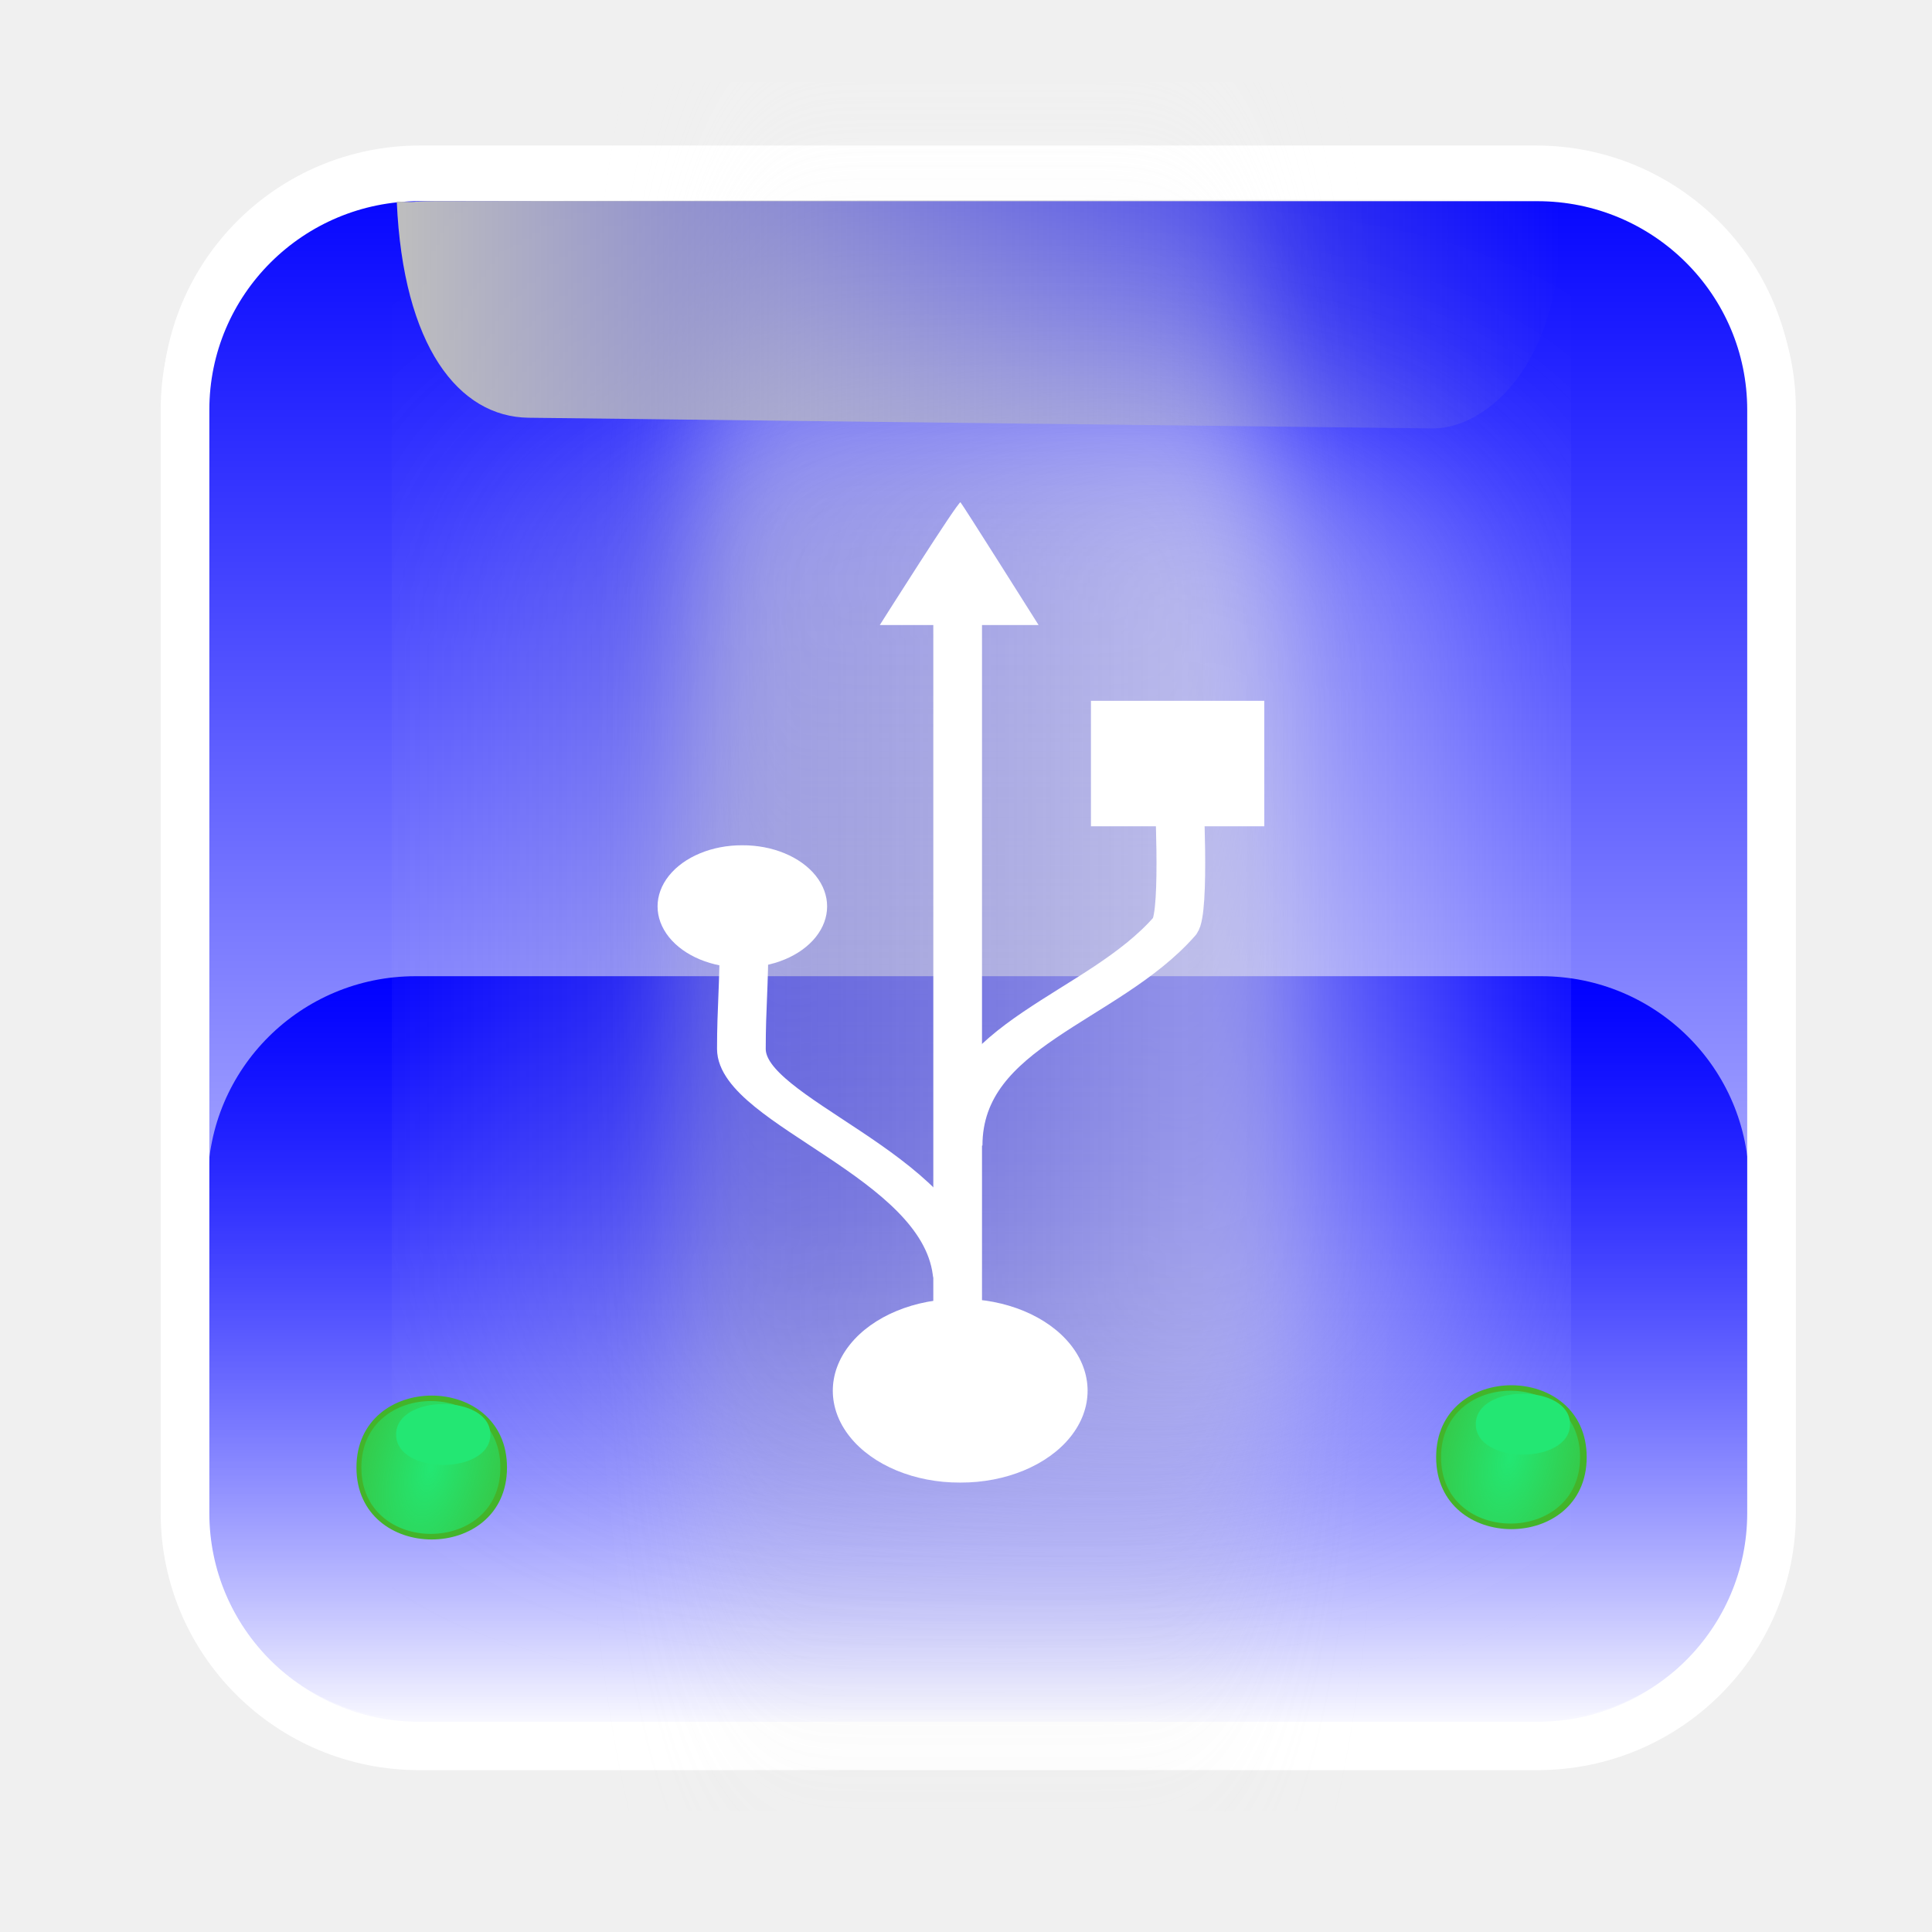
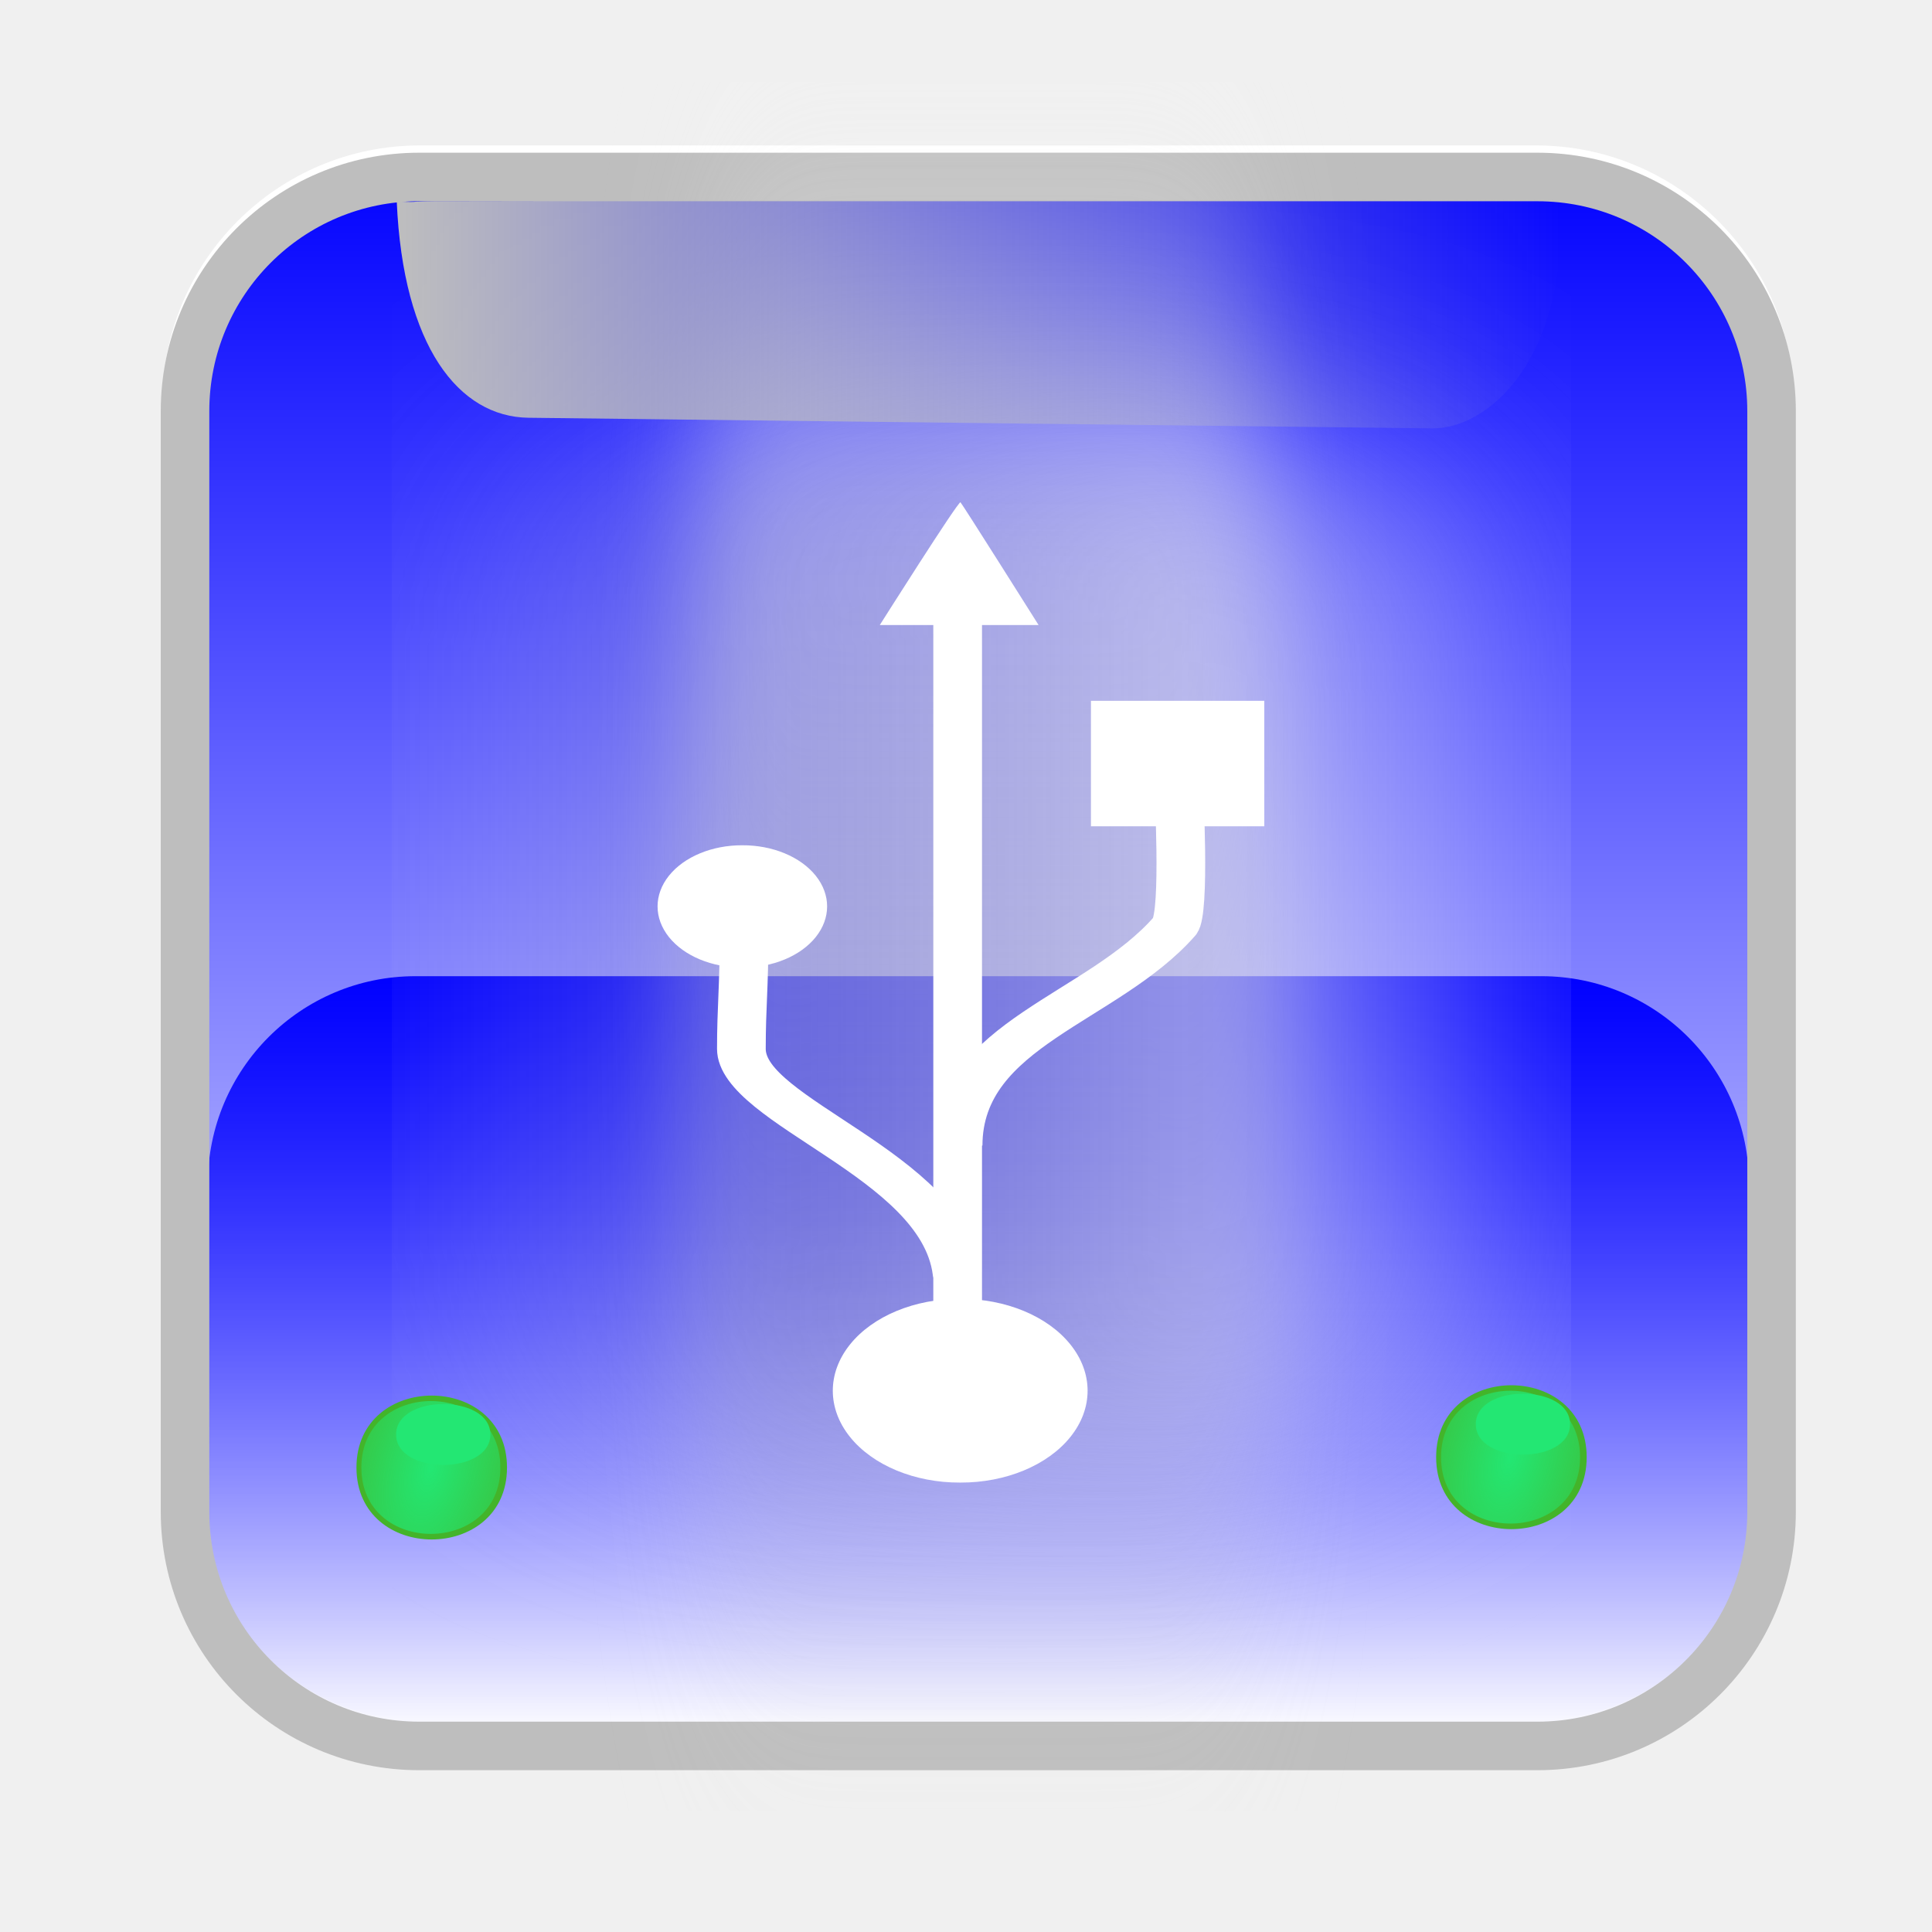
<svg xmlns="http://www.w3.org/2000/svg" xmlns:xlink="http://www.w3.org/1999/xlink" version="1.0" width="48" height="48" id="svg2">
  <defs id="defs4">
    <linearGradient id="linearGradient4210">
      <stop id="stop4212" style="stop-color:#bebebe;stop-opacity:1" offset="0" />
      <stop id="stop4214" style="stop-color:#bebebe;stop-opacity:0" offset="1" />
    </linearGradient>
    <linearGradient id="linearGradient4850">
      <stop id="stop4852" style="stop-color:#23e773;stop-opacity:1" offset="0" />
      <stop id="stop4854" style="stop-color:#23e773;stop-opacity:0" offset="1" />
    </linearGradient>
    <linearGradient id="linearGradient4850-9-0-0">
      <stop id="stop4852-1-4-0" style="stop-color:#23e773;stop-opacity:1" offset="0" />
      <stop id="stop4854-7-8-3" style="stop-color:#23e773;stop-opacity:0" offset="1" />
    </linearGradient>
    <linearGradient id="linearGradient4850-9-0">
      <stop id="stop4852-1-4" style="stop-color:#23e773;stop-opacity:1" offset="0" />
      <stop id="stop4854-7-8" style="stop-color:#23e773;stop-opacity:0" offset="1" />
    </linearGradient>
    <linearGradient x1="69.432" y1="50.401" x2="70.987" y2="51.693" id="linearGradient6058-0-0-1-5" gradientUnits="userSpaceOnUse">
      <stop id="stop6060-2-4-1-2" style="stop-color:#ffffff;stop-opacity:1" offset="0" />
      <stop id="stop6062-5-6-6-3" style="stop-color:#979797;stop-opacity:0.25" offset="1" />
    </linearGradient>
    <filter x="-0.203" y="-0.391" width="1.407" height="1.782" color-interpolation-filters="sRGB" id="filter4653-2">
-       <feGaussianBlur stdDeviation="3.758" id="feGaussianBlur4655-9" />
+       <feGaussianBlur id="feGaussianBlur4655-9" stdDeviation="3.758" />
    </filter>
    <linearGradient x1="69.432" y1="50.401" x2="70.987" y2="51.693" id="linearGradient6058-0-0-1" gradientUnits="userSpaceOnUse">
      <stop id="stop6060-2-4-1" style="stop-color:#ffffff;stop-opacity:1" offset="0" />
      <stop id="stop6062-5-6-6" style="stop-color:#979797;stop-opacity:0.25" offset="1" />
    </linearGradient>
    <filter x="-0.203" y="-0.391" width="1.407" height="1.782" color-interpolation-filters="sRGB" id="filter4653">
-       <feGaussianBlur stdDeviation="3.758" id="feGaussianBlur4655" />
+       <feGaussianBlur id="feGaussianBlur4655" stdDeviation="3.758" />
    </filter>
    <linearGradient id="linearGradient4564">
      <stop id="stop4566" style="stop-color:#0000ff;stop-opacity:1" offset="0" />
      <stop id="stop4568" style="stop-color:#0000ff;stop-opacity:0" offset="1" />
    </linearGradient>
    <linearGradient x1="21.567" y1="-23.81" x2="45.142" y2="-23.81" id="linearGradient4128" xlink:href="#linearGradient4564" gradientUnits="userSpaceOnUse" gradientTransform="matrix(0.8779936,0,0,1,74.44768,79.9681)" />
    <linearGradient x1="92.209" y1="-64.718" x2="137.254" y2="-64.718" id="linearGradient4130" xlink:href="#linearGradient4564" gradientUnits="userSpaceOnUse" gradientTransform="translate(-21.75907,120.777)" />
    <linearGradient x1="92.209" y1="-64.718" x2="137.254" y2="-64.718" id="linearGradient4132" xlink:href="#linearGradient6058-0-0-1" gradientUnits="userSpaceOnUse" gradientTransform="matrix(0.5278196,0,0,1.008294,63.52225,0.5368006)" />
    <linearGradient x1="92.209" y1="-64.718" x2="137.254" y2="-64.718" id="linearGradient4134" xlink:href="#linearGradient6058-0-0-1-5" gradientUnits="userSpaceOnUse" gradientTransform="matrix(0.5278196,0,0,1.008294,63.52225,0.5368006)" />
    <radialGradient cx="85.068" cy="133.19" r="5.059" fx="85.068" fy="133.19" id="radialGradient4136" xlink:href="#linearGradient4850-9-0" gradientUnits="userSpaceOnUse" gradientTransform="matrix(-0.7078188,0.8323083,-0.2503045,-1.046398,155.867,153.0068)" />
    <radialGradient cx="85.068" cy="133.19" r="5.059" fx="85.068" fy="133.19" id="radialGradient4138" xlink:href="#linearGradient4850-9-0-0" gradientUnits="userSpaceOnUse" gradientTransform="matrix(-0.7078188,0.8323083,-0.2503045,-1.046398,155.867,153.0068)" />
    <linearGradient x1="92.209" y1="-64.718" x2="137.254" y2="-64.718" id="linearGradient4204" xlink:href="#linearGradient4564" gradientUnits="userSpaceOnUse" gradientTransform="translate(-90.21659,40.91571)" />
    <linearGradient x1="21.567" y1="-23.81" x2="45.142" y2="-23.81" id="linearGradient4207" xlink:href="#linearGradient4564" gradientUnits="userSpaceOnUse" gradientTransform="matrix(0.8779936,0,0,1,5.990157,0.005112)" />
    <linearGradient x1="7.691" y1="6.479" x2="39.951" y2="6.479" id="linearGradient4216" xlink:href="#linearGradient4210" gradientUnits="userSpaceOnUse" />
    <linearGradient x1="92.209" y1="-64.718" x2="137.254" y2="-64.718" id="linearGradient4204-0" xlink:href="#linearGradient4564-8" gradientUnits="userSpaceOnUse" gradientTransform="translate(-90.21659,40.91571)" />
    <linearGradient id="linearGradient4564-8">
      <stop id="stop4566-9" style="stop-color:#0000ff;stop-opacity:1" offset="0" />
      <stop id="stop4568-9" style="stop-color:#0000ff;stop-opacity:0" offset="1" />
    </linearGradient>
    <linearGradient x1="21.567" y1="-23.81" x2="45.142" y2="-23.81" id="linearGradient3918-6" xlink:href="#linearGradient4564-2" gradientUnits="userSpaceOnUse" gradientTransform="matrix(0.8779936,0,0,1,5.990157,0.005112)" />
    <linearGradient id="linearGradient4564-2">
      <stop id="stop4566-5" style="stop-color:#0000ff;stop-opacity:1" offset="0" />
      <stop id="stop4568-6" style="stop-color:#0000ff;stop-opacity:0" offset="1" />
    </linearGradient>
    <linearGradient x1="92.209" y1="-64.718" x2="137.254" y2="-64.718" id="linearGradient3920-1" xlink:href="#linearGradient4564-2" gradientUnits="userSpaceOnUse" gradientTransform="translate(-90.21659,40.91571)" />
    <linearGradient id="linearGradient3947">
      <stop id="stop3949" style="stop-color:#0000ff;stop-opacity:1" offset="0" />
      <stop id="stop3951" style="stop-color:#0000ff;stop-opacity:0" offset="1" />
    </linearGradient>
    <linearGradient x1="92.209" y1="-64.718" x2="137.254" y2="-64.718" id="linearGradient3922-2" xlink:href="#linearGradient6058-0-0-1-54" gradientUnits="userSpaceOnUse" gradientTransform="matrix(0.5278196,0,0,1.008294,63.52225,0.5368006)" />
    <linearGradient x1="69.432" y1="50.401" x2="70.987" y2="51.693" id="linearGradient6058-0-0-1-54" gradientUnits="userSpaceOnUse">
      <stop id="stop6060-2-4-1-9" style="stop-color:#ffffff;stop-opacity:1" offset="0" />
      <stop id="stop6062-5-6-6-8" style="stop-color:#979797;stop-opacity:0.25" offset="1" />
    </linearGradient>
    <filter x="-0.203" y="-0.391" width="1.407" height="1.782" color-interpolation-filters="sRGB" id="filter4653-4">
-       <feGaussianBlur stdDeviation="3.758" id="feGaussianBlur4655-5" />
+       <feGaussianBlur id="feGaussianBlur4655-5" stdDeviation="3.758" />
    </filter>
    <linearGradient x1="92.209" y1="-64.718" x2="137.254" y2="-64.718" id="linearGradient3924-3" xlink:href="#linearGradient6058-0-0-1-5-8" gradientUnits="userSpaceOnUse" gradientTransform="matrix(0.5278196,0,0,1.008294,63.52225,0.5368006)" />
    <linearGradient x1="69.432" y1="50.401" x2="70.987" y2="51.693" id="linearGradient6058-0-0-1-5-8" gradientUnits="userSpaceOnUse">
      <stop id="stop6060-2-4-1-2-9" style="stop-color:#ffffff;stop-opacity:1" offset="0" />
      <stop id="stop6062-5-6-6-3-3" style="stop-color:#979797;stop-opacity:0.25" offset="1" />
    </linearGradient>
    <filter x="-0.203" y="-0.391" width="1.407" height="1.782" color-interpolation-filters="sRGB" id="filter4653-2-9">
-       <feGaussianBlur stdDeviation="3.758" id="feGaussianBlur4655-9-5" />
+       <feGaussianBlur id="feGaussianBlur4655-9-5" stdDeviation="3.758" />
    </filter>
    <radialGradient cx="85.068" cy="133.19" r="5.059" fx="85.068" fy="133.19" id="radialGradient3926-5" xlink:href="#linearGradient4850-9-0-6" gradientUnits="userSpaceOnUse" gradientTransform="matrix(-0.7078188,0.8323083,-0.2503045,-1.046398,155.867,153.0068)" />
    <linearGradient id="linearGradient4850-9-0-6">
      <stop id="stop4852-1-4-9" style="stop-color:#23e773;stop-opacity:1" offset="0" />
      <stop id="stop4854-7-8-38" style="stop-color:#23e773;stop-opacity:0" offset="1" />
    </linearGradient>
    <radialGradient cx="85.068" cy="133.19" r="5.059" fx="85.068" fy="133.19" id="radialGradient3928-9" xlink:href="#linearGradient4850-9-0-0-0" gradientUnits="userSpaceOnUse" gradientTransform="matrix(-0.7078188,0.8323083,-0.2503045,-1.046398,155.867,153.0068)" />
    <linearGradient id="linearGradient4850-9-0-0-0">
      <stop id="stop4852-1-4-0-4" style="stop-color:#23e773;stop-opacity:1" offset="0" />
      <stop id="stop4854-7-8-3-9" style="stop-color:#23e773;stop-opacity:0" offset="1" />
    </linearGradient>
    <linearGradient x1="7.691" y1="6.479" x2="39.951" y2="6.479" id="linearGradient3930-8" xlink:href="#linearGradient4210-5" gradientUnits="userSpaceOnUse" />
    <linearGradient id="linearGradient4210-5">
      <stop id="stop4212-0" style="stop-color:#bebebe;stop-opacity:1" offset="0" />
      <stop id="stop4214-6" style="stop-color:#bebebe;stop-opacity:0" offset="1" />
    </linearGradient>
    <linearGradient x1="7.691" y1="6.479" x2="39.951" y2="6.479" id="linearGradient4000" xlink:href="#linearGradient4210-5" gradientUnits="userSpaceOnUse" />
+     <linearGradient x1="7.691" y1="6.479" x2="39.951" y2="6.479" id="linearGradient3077" xlink:href="#linearGradient4210-5" gradientUnits="userSpaceOnUse" gradientTransform="matrix(0.8967157,0,0,0.8920556,2.960973,2.018148)" />
+     <linearGradient x1="92.209" y1="-64.718" x2="137.254" y2="-64.718" id="linearGradient3098" xlink:href="#linearGradient4564-2" gradientUnits="userSpaceOnUse" gradientTransform="matrix(0.8920556,0,0,0.8967157,-78.46007,33.72879)" />
+     <linearGradient x1="21.567" y1="-23.81" x2="45.142" y2="-23.81" id="linearGradient3101" xlink:href="#linearGradient4564-2" gradientUnits="userSpaceOnUse" gradientTransform="matrix(0.7832191,0,0,0.8967157,7.361701,-2.956389)" />
  </defs>
-   <g transform="matrix(0.8967157,0,0,0.8920556,2.960973,2.018148)" id="g3894">
-     <rect width="43.549" height="43.86" ry="6.473" x="2.462" y="-45.723" transform="matrix(0,1,-1,0,0,0)" id="rect7214" style="fill:#ffffff;fill-opacity:1;fill-rule:nonzero;stroke:#ffffff;stroke-width:1.344;stroke-linecap:butt;stroke-linejoin:round;stroke-miterlimit:4;stroke-opacity:1;stroke-dasharray:none" />
-     <rect width="20.699" height="42.699" ry="5.756" x="24.926" y="-45.155" transform="matrix(0,1,-1,0,0,0)" id="rect7214-4" style="fill:url(#linearGradient3918-6);fill-opacity:1;fill-rule:nonzero;stroke:none" />
-     <rect width="43.697" height="43.957" ry="6.487" x="2.667" y="-45.781" transform="matrix(0,1,-1,0,0,0)" id="rect7214-1" style="fill:url(#linearGradient3920-1);fill-opacity:1;fill-rule:nonzero;stroke:#ffffff;stroke-width:1.348;stroke-linecap:butt;stroke-linejoin:round;stroke-miterlimit:4;stroke-opacity:1;stroke-dasharray:none" />
-     <rect width="23.064" height="44.322" ry="6.541" x="112.548" y="-86.879" transform="matrix(0,1.484039,-0.359487,0,0.63887,-160.0558)" id="rect7214-1-4" style="opacity:0.59;fill:url(#linearGradient3922-2);fill-opacity:1;fill-rule:nonzero;stroke:#ffffff;stroke-width:0.983;stroke-linecap:butt;stroke-linejoin:round;stroke-miterlimit:4;stroke-opacity:1;stroke-dasharray:none;filter:url(#filter4653-4)" />
-     <rect width="23.064" height="44.322" ry="6.541" x="112.548" y="-86.879" transform="matrix(-1.006184,0,0,-0.6579871,148.7514,-18.50012)" id="rect7214-1-4-9" style="opacity:0.59;fill:url(#linearGradient3924-3);fill-opacity:1;fill-rule:nonzero;stroke:#ffffff;stroke-width:0.983;stroke-linecap:butt;stroke-linejoin:round;stroke-miterlimit:4;stroke-opacity:1;stroke-dasharray:none;filter:url(#filter4653-2-9)" />
-     <g transform="translate(-23.76577,-46.11955)" id="g4697">
-       <path d="m 64.425,84.442 c 0,2.671 -4.171,2.672 -4.171,0 0,-2.673 4.171,-2.671 4.171,0" id="path46" style="fill:#43b42a;fill-opacity:1" />
-       <path d="m 64.242,84.442 c 0,2.464 -3.852,2.465 -3.852,0 0,-2.469 3.852,-2.468 3.852,0" id="path61" style="fill:url(#radialGradient3926-5);fill-opacity:1" />
-       <path d="m 63.964,83.522 c 0,1.131 -2.611,1.131 -2.611,0 0,-1.131 2.611,-1.131 2.611,0" id="path485" style="fill:#23e773;fill-opacity:1" />
-     </g>
-     <g transform="matrix(0,-0.1028672,0.1410182,0,-1.021436,44.02239)" id="layer2-0" style="display:inline">
-       <rect width="33.972" height="34.054" x="226.231" y="198.172" id="rect1933-1" style="fill:#ffffff;fill-opacity:1;fill-rule:nonzero;stroke:none" />
-       <path d="m 92.572,87.796 a 24.205,24.205 0 1 1 -48.409,0 24.205,24.205 0 1 1 48.409,0 z" transform="matrix(1.027502,0,0,1.027502,3.164391,82.27125)" id="path2830-8" style="fill:#ffffff;fill-opacity:1;fill-rule:nonzero;stroke:none" />
-       <path d="m 92.572,87.796 a 24.205,24.205 0 1 1 -48.409,0 24.205,24.205 0 1 1 48.409,0 z" transform="matrix(0.683726,0,0,0.683726,157.7966,69.64945)" id="path4602-9" style="fill:#ffffff;fill-opacity:1;fill-rule:nonzero;stroke:none" />
-       <path d="m 280.715,156.683 c 0,0 33.739,15.474 33.231,15.855 -0.507,0.381 -33.231,15.347 -33.231,15.347 l 0,-31.202 z" id="path4608-8" style="fill:#ffffff;fill-opacity:1;fill-rule:evenodd;stroke:none" />
-       <path d="m 105.261,171.857 c 29.115,-2.742 43.804,-42.366 60.695,-42.366 11.421,0 16.417,0.529 30.95,0.529" id="path2766-7" style="fill:none;stroke:#ffffff;stroke-width:9.567;stroke-linecap:round;stroke-linejoin:round;stroke-miterlimit:4;stroke-opacity:1;stroke-dasharray:none" />
-       <path d="m 139.789,172.07 c 30.08,0 37.164,28.457 59.414,42.563 3.77,2.154 37.773,0.754 39.946,0.754" id="path3653-9" style="fill:none;stroke:#ffffff;stroke-width:9.567;stroke-linecap:butt;stroke-linejoin:round;stroke-miterlimit:4;stroke-opacity:1;stroke-dasharray:none" />
-       <path d="m 74.033,171.982 215.131,0" id="path5436-9" style="fill:none;stroke:#ffffff;stroke-width:9.567;stroke-linecap:butt;stroke-linejoin:miter;stroke-miterlimit:4;stroke-opacity:1;stroke-dasharray:none;display:inline" />
-     </g>
-     <g transform="translate(-53.67999,-45.83191)" id="g4697-1">
-       <path d="m 64.425,84.442 c 0,2.671 -4.171,2.672 -4.171,0 0,-2.673 4.171,-2.671 4.171,0" id="path46-6" style="fill:#43b42a;fill-opacity:1" />
-       <path d="m 64.242,84.442 c 0,2.464 -3.852,2.465 -3.852,0 0,-2.469 3.852,-2.468 3.852,0" id="path61-2" style="fill:url(#radialGradient3928-9);fill-opacity:1" />
-       <path d="m 63.964,83.522 c 0,1.131 -2.611,1.131 -2.611,0 0,-1.131 2.611,-1.131 2.611,0" id="path485-2" style="fill:#23e773;fill-opacity:1" />
-     </g>
-     <path d="m 9.164,3.338 27.058,-0.043 c 1.336,-0.002 2.395,-0.023 3.717,0.018 0.195,4.544 -2.067,6.374 -3.559,6.357 L 11.343,9.372 C 9.408,9.349 7.866,7.386 7.691,3.351 8.507,3.382 7.827,3.333 9.164,3.338 z" id="rect3042" style="fill:url(#linearGradient4000);fill-opacity:1;stroke:none" />
+   <rect width="38.848" height="39.33" ry="5.804" x="4.214" y="-43.962" transform="matrix(0,1,-1,0,0,0)" id="rect7214" style="fill:#ffffff;fill-opacity:1;fill-rule:nonzero;stroke:#ffffff;stroke-width:1.202;stroke-linecap:butt;stroke-linejoin:round;stroke-miterlimit:4;stroke-opacity:1;stroke-dasharray:none" />
+   <rect width="18.465" height="38.289" ry="5.161" x="24.253" y="-43.452" transform="matrix(0,1,-1,0,0,0)" id="rect7214-4" style="fill:url(#linearGradient3101);fill-opacity:1;fill-rule:nonzero;stroke:none" />
+   <rect width="38.98" height="39.417" ry="5.817" x="4.397" y="-44.014" transform="matrix(0,1,-1,0,0,0)" id="rect7214-1" style="fill:url(#linearGradient3098);fill-opacity:1;fill-rule:nonzero;stroke:#bebebe;stroke-width:1.206;stroke-linecap:butt;stroke-linejoin:round;stroke-miterlimit:4;stroke-opacity:1;stroke-dasharray:none" />
+   <rect width="23.064" height="44.322" ry="6.541" x="112.548" y="-86.879" transform="matrix(0,1.323845,-0.3223576,0,3.533857,-140.7605)" id="rect7214-1-4" style="opacity:0.59;fill:url(#linearGradient3922-2);fill-opacity:1;fill-rule:nonzero;stroke:#ffffff;stroke-width:0.983;stroke-linecap:butt;stroke-linejoin:round;stroke-miterlimit:4;stroke-opacity:1;stroke-dasharray:none;filter:url(#filter4653-4)" />
+   <rect width="23.064" height="44.322" ry="6.541" x="112.548" y="-86.879" transform="matrix(-0.9022609,0,0,-0.5869611,136.3487,-14.48498)" id="rect7214-1-4-9" style="opacity:0.59;fill:url(#linearGradient3924-3);fill-opacity:1;fill-rule:nonzero;stroke:#ffffff;stroke-width:0.983;stroke-linecap:butt;stroke-linejoin:round;stroke-miterlimit:4;stroke-opacity:1;stroke-dasharray:none;filter:url(#filter4653-2-9)" />
+   <g transform="matrix(0.8967157,0,0,0.8920556,-18.35016,-39.12305)" id="g4697">
+     <path d="m 64.425,84.442 c 0,2.671 -4.171,2.672 -4.171,0 0,-2.673 4.171,-2.671 4.171,0" id="path46" style="fill:#43b42a;fill-opacity:1" />
+     <path d="m 64.242,84.442 c 0,2.464 -3.852,2.465 -3.852,0 0,-2.469 3.852,-2.468 3.852,0" id="path61" style="fill:url(#radialGradient3926-5);fill-opacity:1" />
+     <path d="m 63.964,83.522 c 0,1.131 -2.611,1.131 -2.611,0 0,-1.131 2.611,-1.131 2.611,0" id="path485" style="fill:#23e773;fill-opacity:1" />
  </g>
+   <g transform="matrix(0,-0.0917633,0.1264532,0,2.045035,41.28856)" id="layer2-0" style="display:inline">
+     <rect width="33.972" height="34.054" x="226.231" y="198.172" id="rect1933-1" style="fill:#ffffff;fill-opacity:1;fill-rule:nonzero;stroke:none" />
+     <path d="m 92.572,87.796 a 24.205,24.205 0 1 1 -48.409,0 24.205,24.205 0 1 1 48.409,0 z" transform="matrix(1.027502,0,0,1.027502,3.164391,82.27125)" id="path2830-8" style="fill:#ffffff;fill-opacity:1;fill-rule:nonzero;stroke:none" />
+     <path d="m 92.572,87.796 a 24.205,24.205 0 1 1 -48.409,0 24.205,24.205 0 1 1 48.409,0 z" transform="matrix(0.683726,0,0,0.683726,157.7966,69.64945)" id="path4602-9" style="fill:#ffffff;fill-opacity:1;fill-rule:nonzero;stroke:none" />
+     <path d="m 280.715,156.683 c 0,0 33.739,15.474 33.231,15.855 -0.507,0.381 -33.231,15.347 -33.231,15.347 l 0,-31.202 z" id="path4608-8" style="fill:#ffffff;fill-opacity:1;fill-rule:evenodd;stroke:none" />
+     <path d="m 105.261,171.857 c 29.115,-2.742 43.804,-42.366 60.695,-42.366 11.421,0 16.417,0.529 30.95,0.529" id="path2766-7" style="fill:none;stroke:#ffffff;stroke-width:9.567;stroke-linecap:round;stroke-linejoin:round;stroke-miterlimit:4;stroke-opacity:1;stroke-dasharray:none" />
+     <path d="m 139.789,172.07 c 30.08,0 37.164,28.457 59.414,42.563 3.77,2.154 37.773,0.754 39.946,0.754" id="path3653-9" style="fill:none;stroke:#ffffff;stroke-width:9.567;stroke-linecap:butt;stroke-linejoin:round;stroke-miterlimit:4;stroke-opacity:1;stroke-dasharray:none" />
+     <path d="m 74.033,171.982 215.131,0" id="path5436-9" style="fill:none;stroke:#ffffff;stroke-width:9.567;stroke-linecap:butt;stroke-linejoin:miter;stroke-miterlimit:4;stroke-opacity:1;stroke-dasharray:none;display:inline" />
+   </g>
+   <g transform="matrix(0.8967157,0,0,0.8920556,-45.17471,-38.86646)" id="g4697-1">
+     <path d="m 64.425,84.442 c 0,2.671 -4.171,2.672 -4.171,0 0,-2.673 4.171,-2.671 4.171,0" id="path46-6" style="fill:#43b42a;fill-opacity:1" />
+     <path d="m 64.242,84.442 c 0,2.464 -3.852,2.465 -3.852,0 0,-2.469 3.852,-2.468 3.852,0" id="path61-2" style="fill:url(#radialGradient3928-9);fill-opacity:1" />
+     <path d="m 63.964,83.522 c 0,1.131 -2.611,1.131 -2.611,0 0,-1.131 2.611,-1.131 2.611,0" id="path485-2" style="fill:#23e773;fill-opacity:1" />
+   </g>
+   <path d="m 11.178,4.996 24.264,-0.039 c 1.198,-0.002 2.147,-0.021 3.333,0.016 0.174,4.054 -1.853,5.686 -3.191,5.67 L 13.132,10.379 C 11.398,10.358 10.014,8.607 9.857,5.007 10.59,5.035 9.98,4.991 11.178,4.996 z" id="rect3042" style="fill:url(#linearGradient3077);fill-opacity:1;stroke:none" />
</svg>
